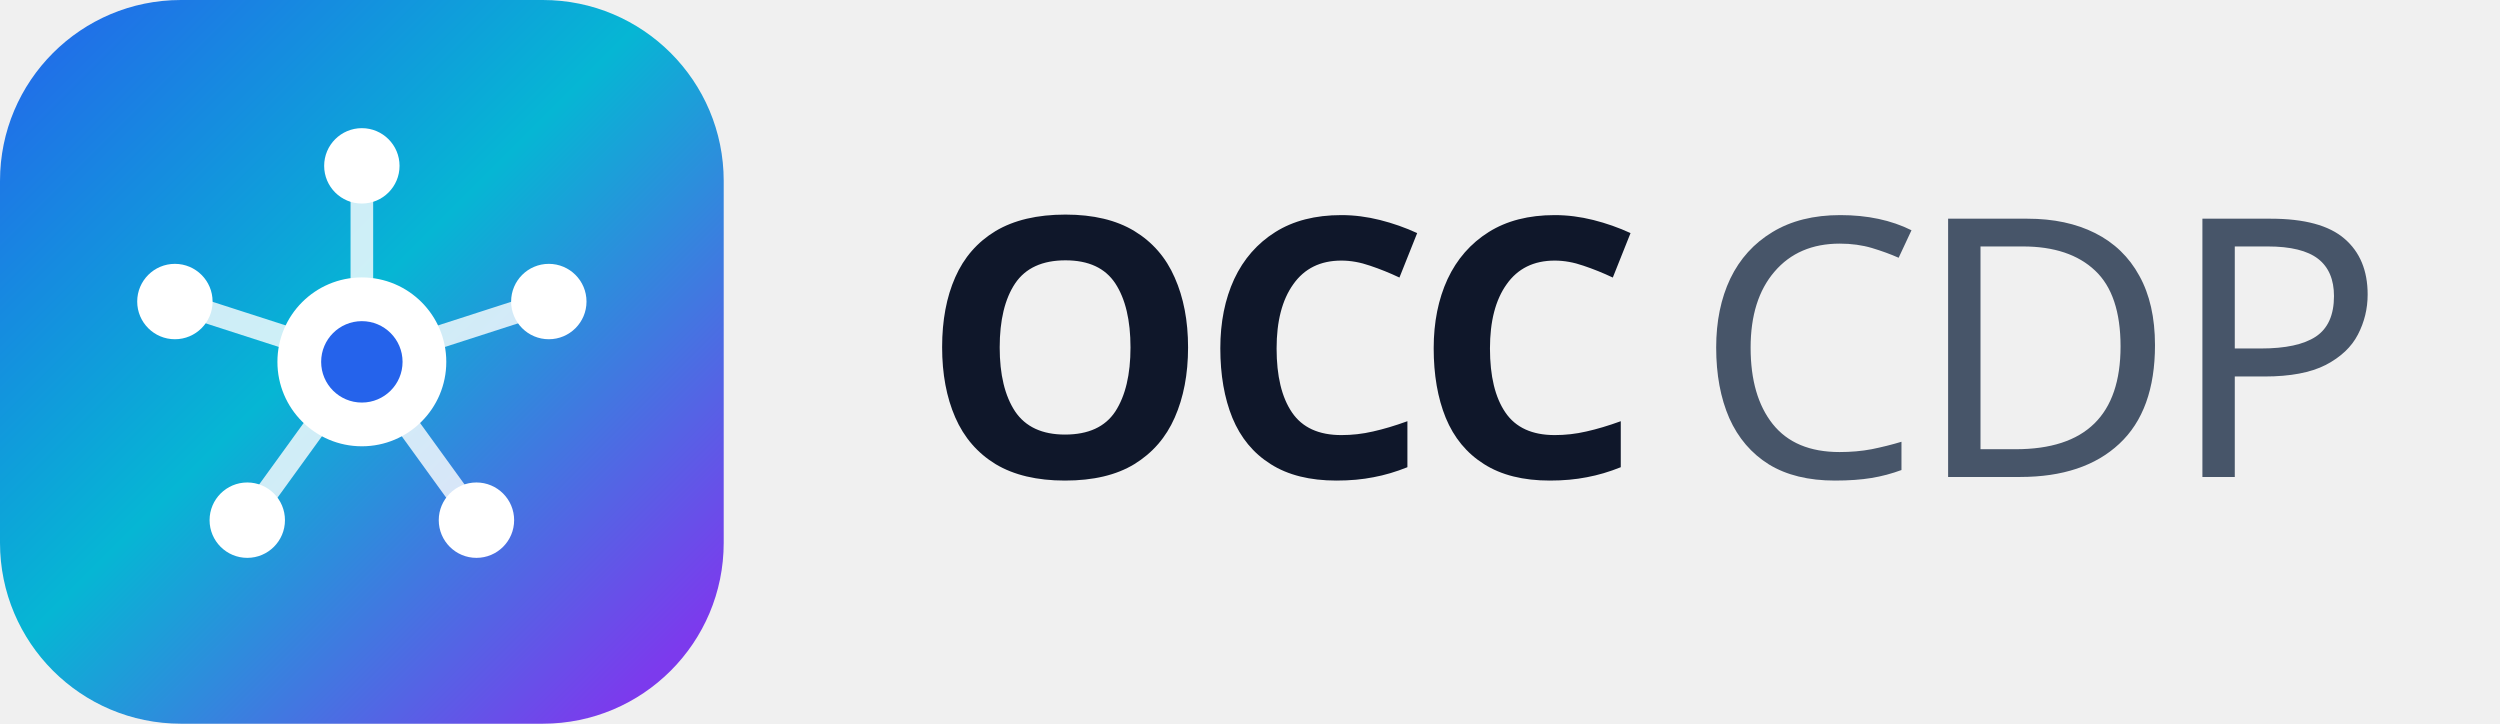
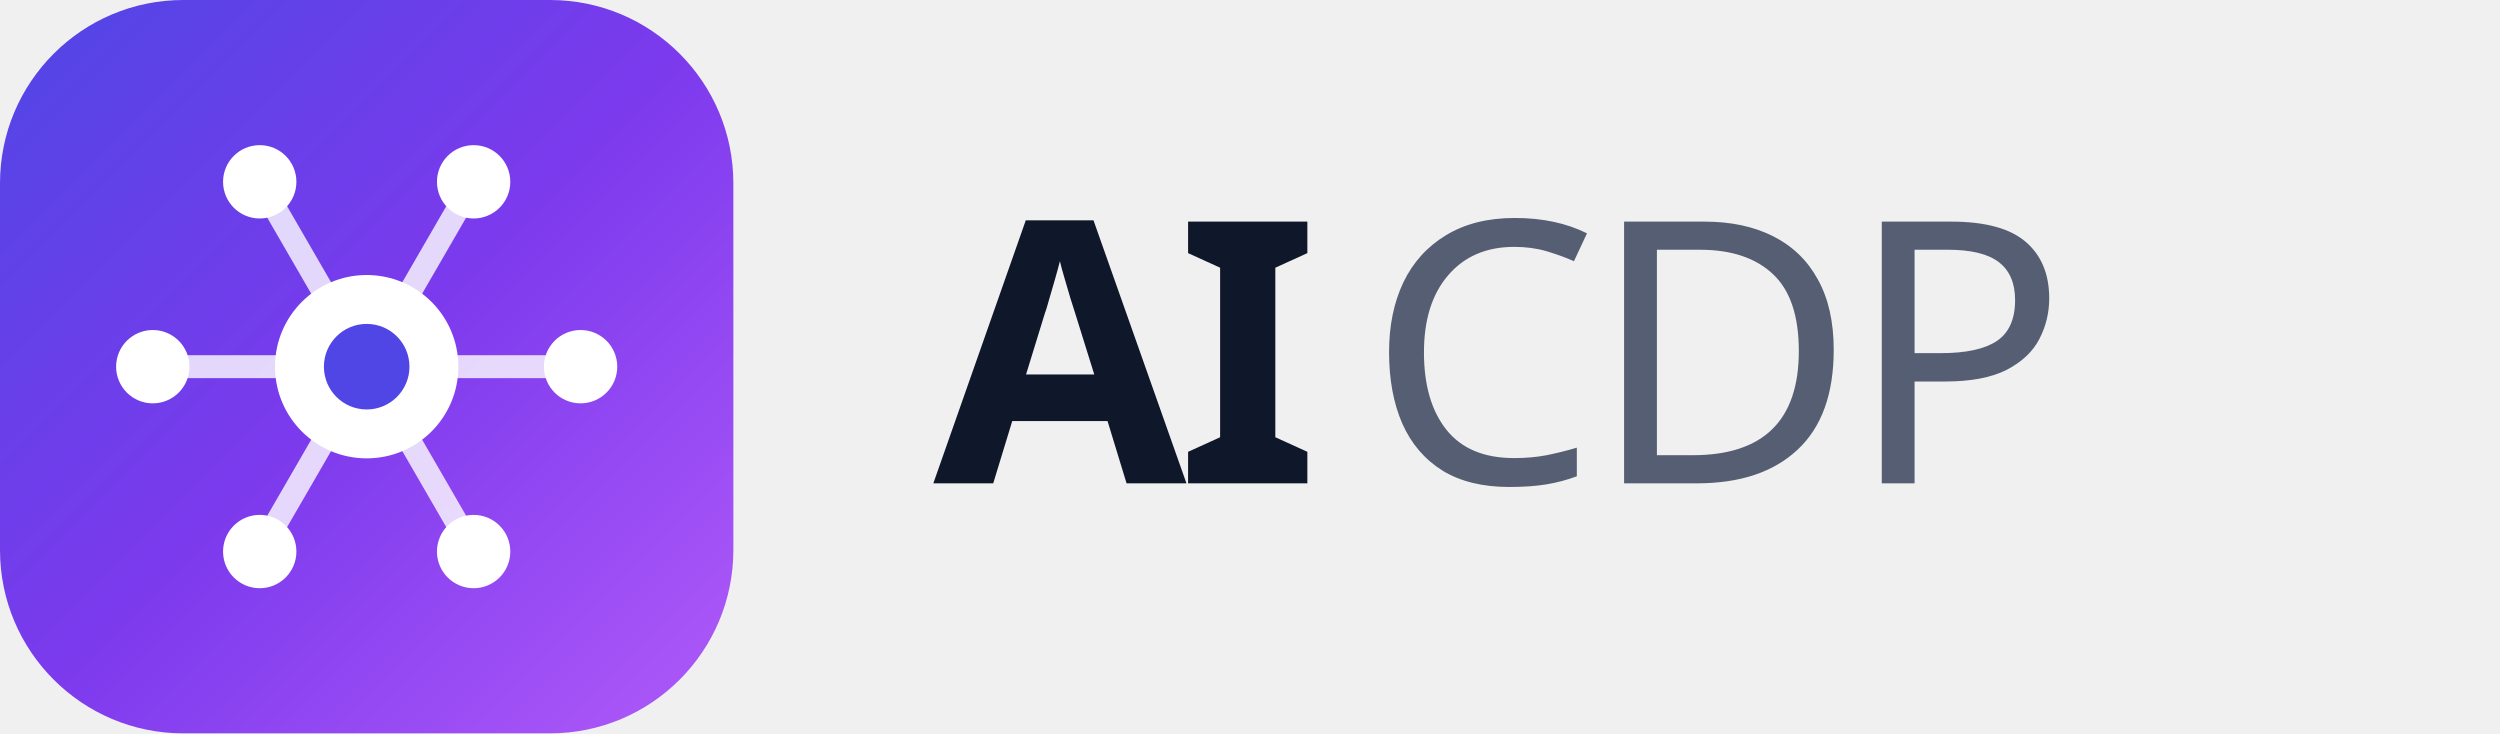
- <svg xmlns="http://www.w3.org/2000/svg" width="152" height="44" viewBox="0 0 152 44" fill="none" role="img" aria-label="OCC CDP">
+ <svg xmlns="http://www.w3.org/2000/svg" width="150" height="44" viewBox="0 0 150 44" fill="none" role="img" aria-label="AICDP">
  <defs>
-     <linearGradient id="occ" x1="0" y1="0" x2="44" y2="44" gradientUnits="userSpaceOnUse">
-       <stop stop-color="#2563EB" />
-       <stop offset="0.5" stop-color="#06B6D4" />
-       <stop offset="1" stop-color="#7C3AED" />
+     <linearGradient id="aicdp" x1="0" y1="0" x2="44" y2="44" gradientUnits="userSpaceOnUse">
+       <stop stop-color="#4F46E5" />
+       <stop offset="0.55" stop-color="#7C3AED" />
+       <stop offset="1" stop-color="#A855F7" />
    </linearGradient>
  </defs>
  <g transform="scale(0.9167)">
-     <rect width="48" height="48" rx="12" fill="url(#occ)" />
+     <rect width="48" height="48" rx="12" fill="url(#aicdp)" />
    <g stroke="#fff" stroke-width="1.5" stroke-opacity="0.8" stroke-linecap="round">
-       <line x1="24" y1="24" x2="24" y2="11" />
-       <line x1="24" y1="24" x2="36.4" y2="20" />
-       <line x1="24" y1="24" x2="31.6" y2="34.5" />
-       <line x1="24" y1="24" x2="16.4" y2="34.5" />
-       <line x1="24" y1="24" x2="11.6" y2="20" />
+       <line x1="24" y1="24" x2="38" y2="24" />
+       <line x1="24" y1="24" x2="31" y2="36.1" />
+       <line x1="24" y1="24" x2="17" y2="36.1" />
+       <line x1="24" y1="24" x2="10" y2="24" />
+       <line x1="24" y1="24" x2="17" y2="11.9" />
+       <line x1="24" y1="24" x2="31" y2="11.9" />
    </g>
    <g fill="#fff">
-       <circle cx="24" cy="11" r="2.5" />
-       <circle cx="36.4" cy="20" r="2.5" />
-       <circle cx="31.6" cy="34.5" r="2.5" />
-       <circle cx="16.4" cy="34.5" r="2.5" />
-       <circle cx="11.6" cy="20" r="2.5" />
+       <circle cx="38" cy="24" r="2.4" />
+       <circle cx="31" cy="36.1" r="2.4" />
+       <circle cx="17" cy="36.1" r="2.4" />
+       <circle cx="10" cy="24" r="2.4" />
+       <circle cx="17" cy="11.9" r="2.4" />
+       <circle cx="31" cy="11.9" r="2.4" />
    </g>
-     <circle cx="24" cy="24" r="5.6" fill="#fff" />
-     <circle cx="24" cy="24" r="2.7" fill="#2563EB" />
+     <circle cx="24" cy="24" r="6" fill="#fff" />
+     <circle cx="24" cy="24" r="2.8" fill="#4F46E5" />
  </g>
-   <text x="56" y="29" font-family="Geist, system-ui, sans-serif" font-size="22" font-weight="700" fill="#0f172a" letter-spacing="-0.6">OCC</text>
-   <text x="103" y="29" font-family="Geist, system-ui, sans-serif" font-size="22" font-weight="400" fill="#475569" letter-spacing="-0.6">CDP</text>
+   <text x="56" y="29" font-family="Geist, system-ui, sans-serif" font-size="22" font-weight="700" fill="#0f172a" letter-spacing="-0.6">AI</text>
+   <text x="82" y="29" font-family="Geist, system-ui, sans-serif" font-size="22" font-weight="400" fill="#565e73" letter-spacing="-0.6">CDP</text>
</svg>
